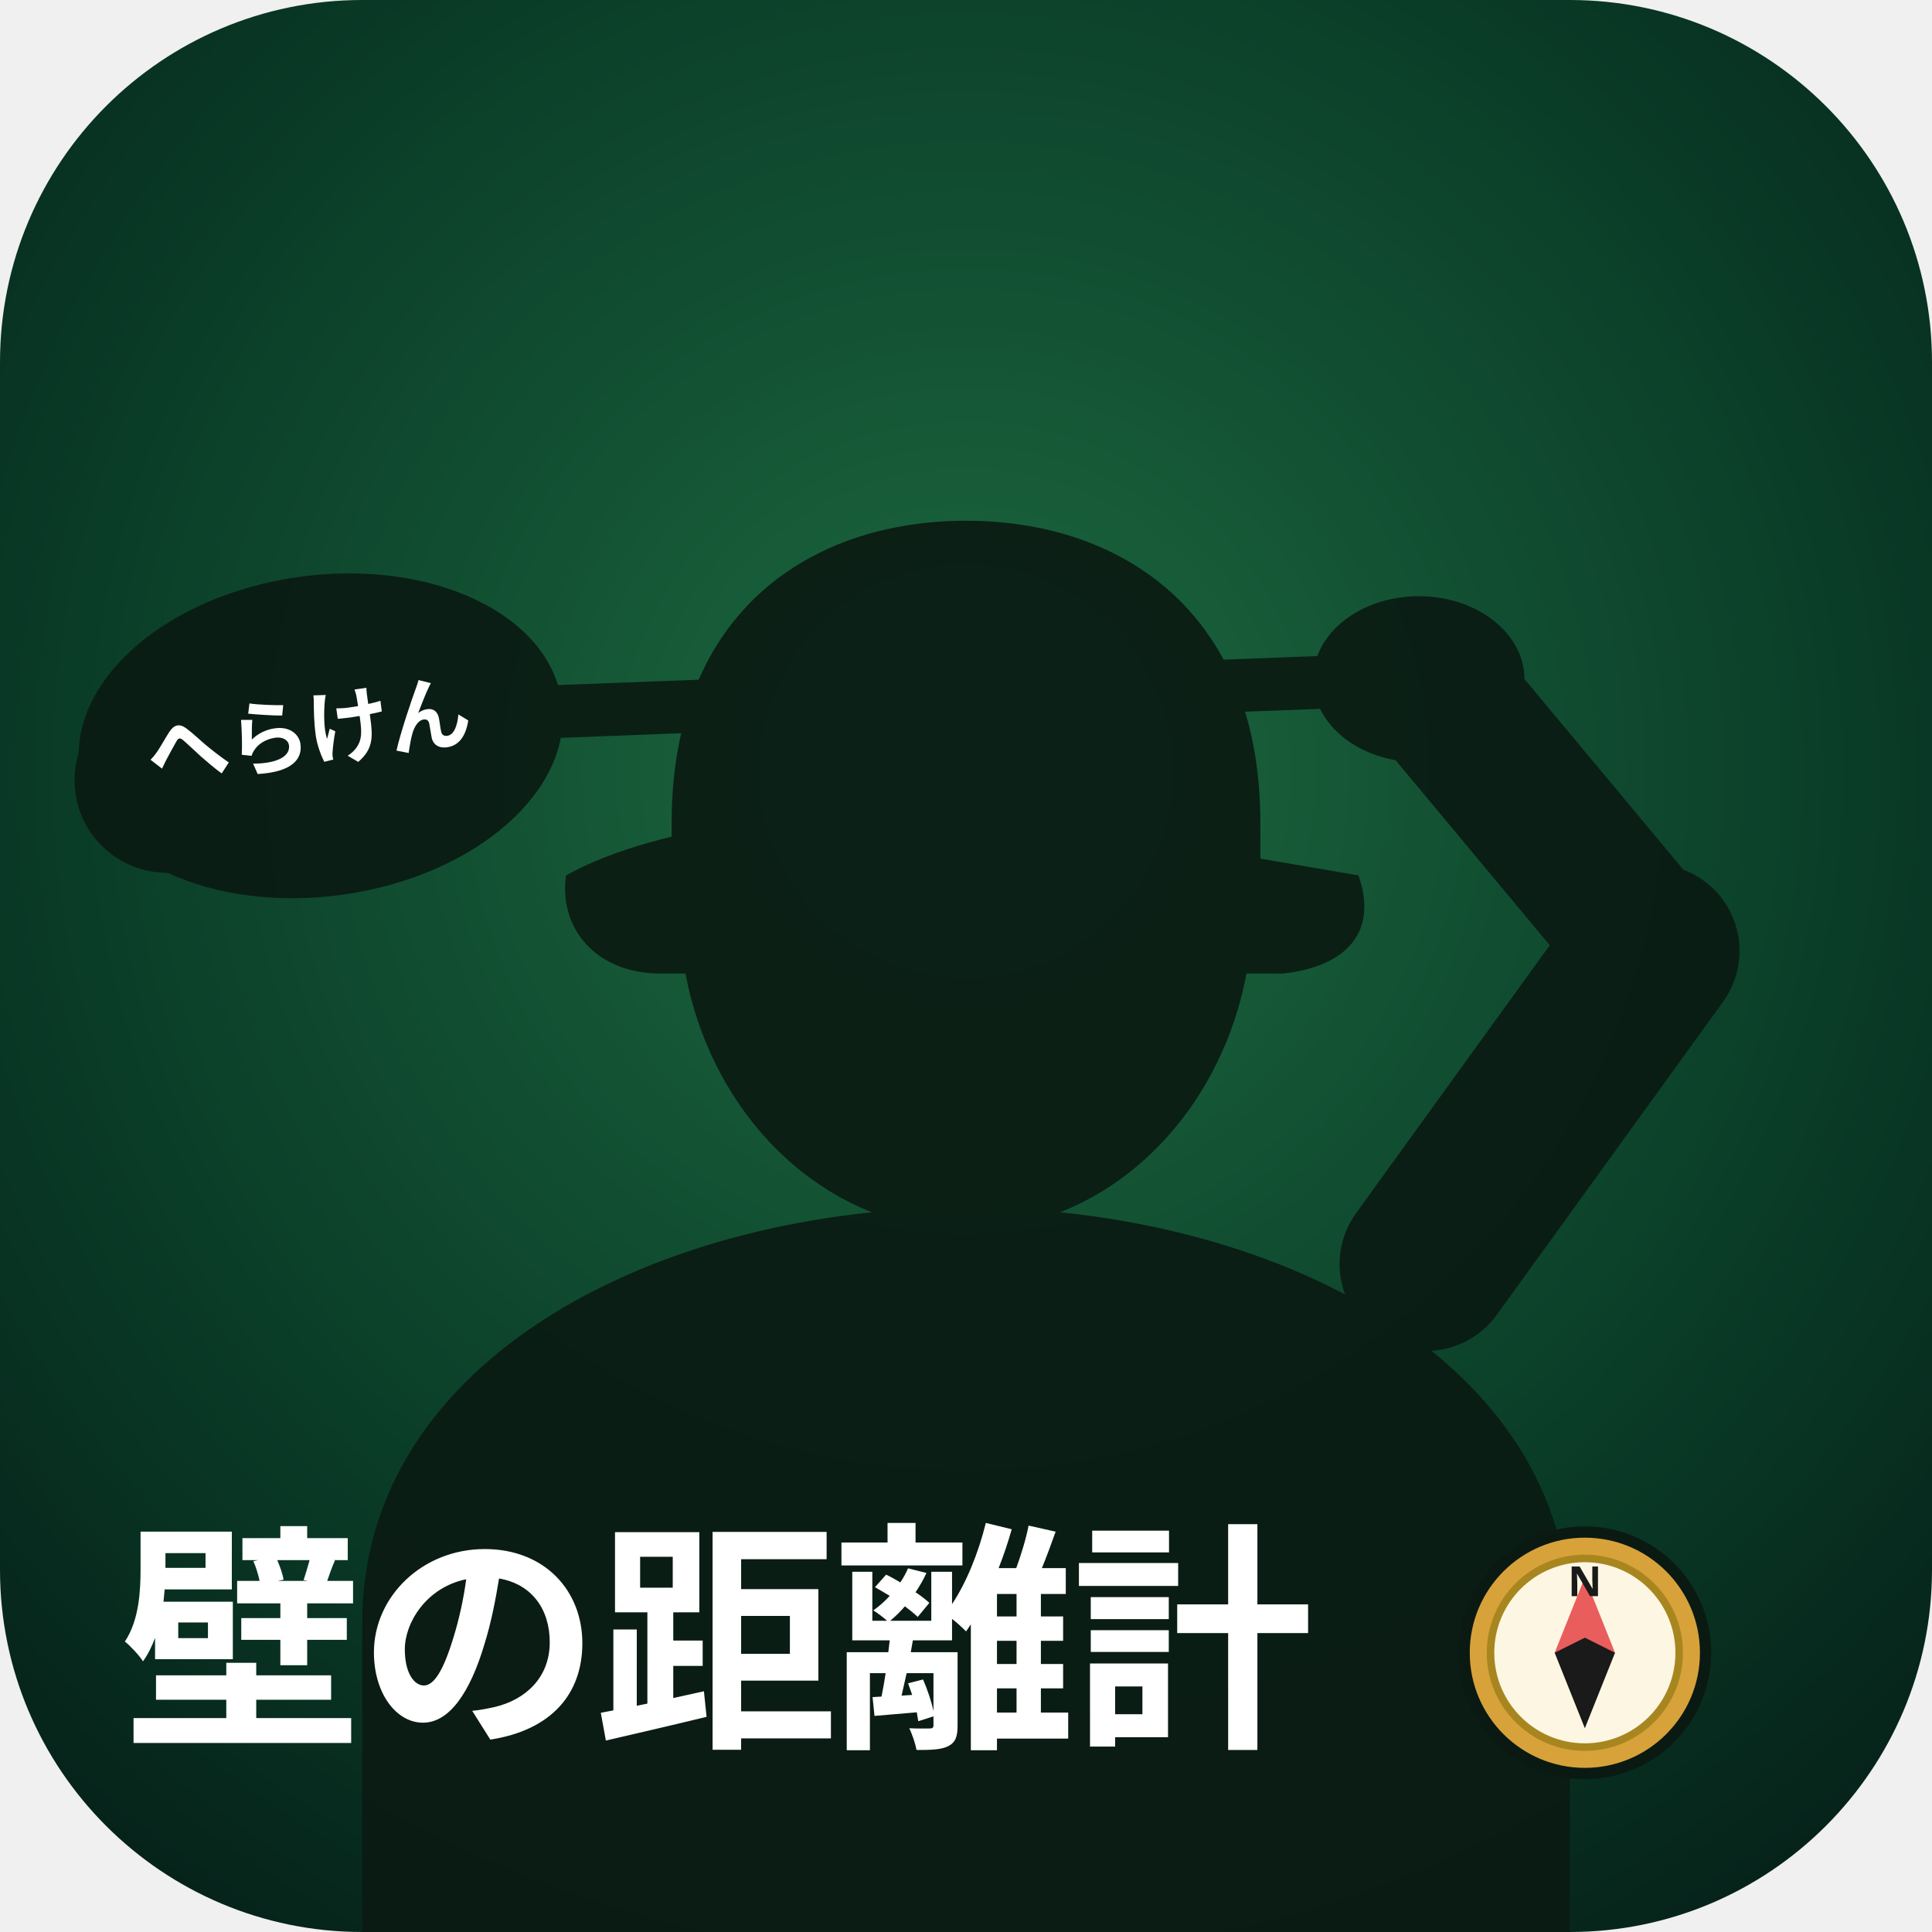
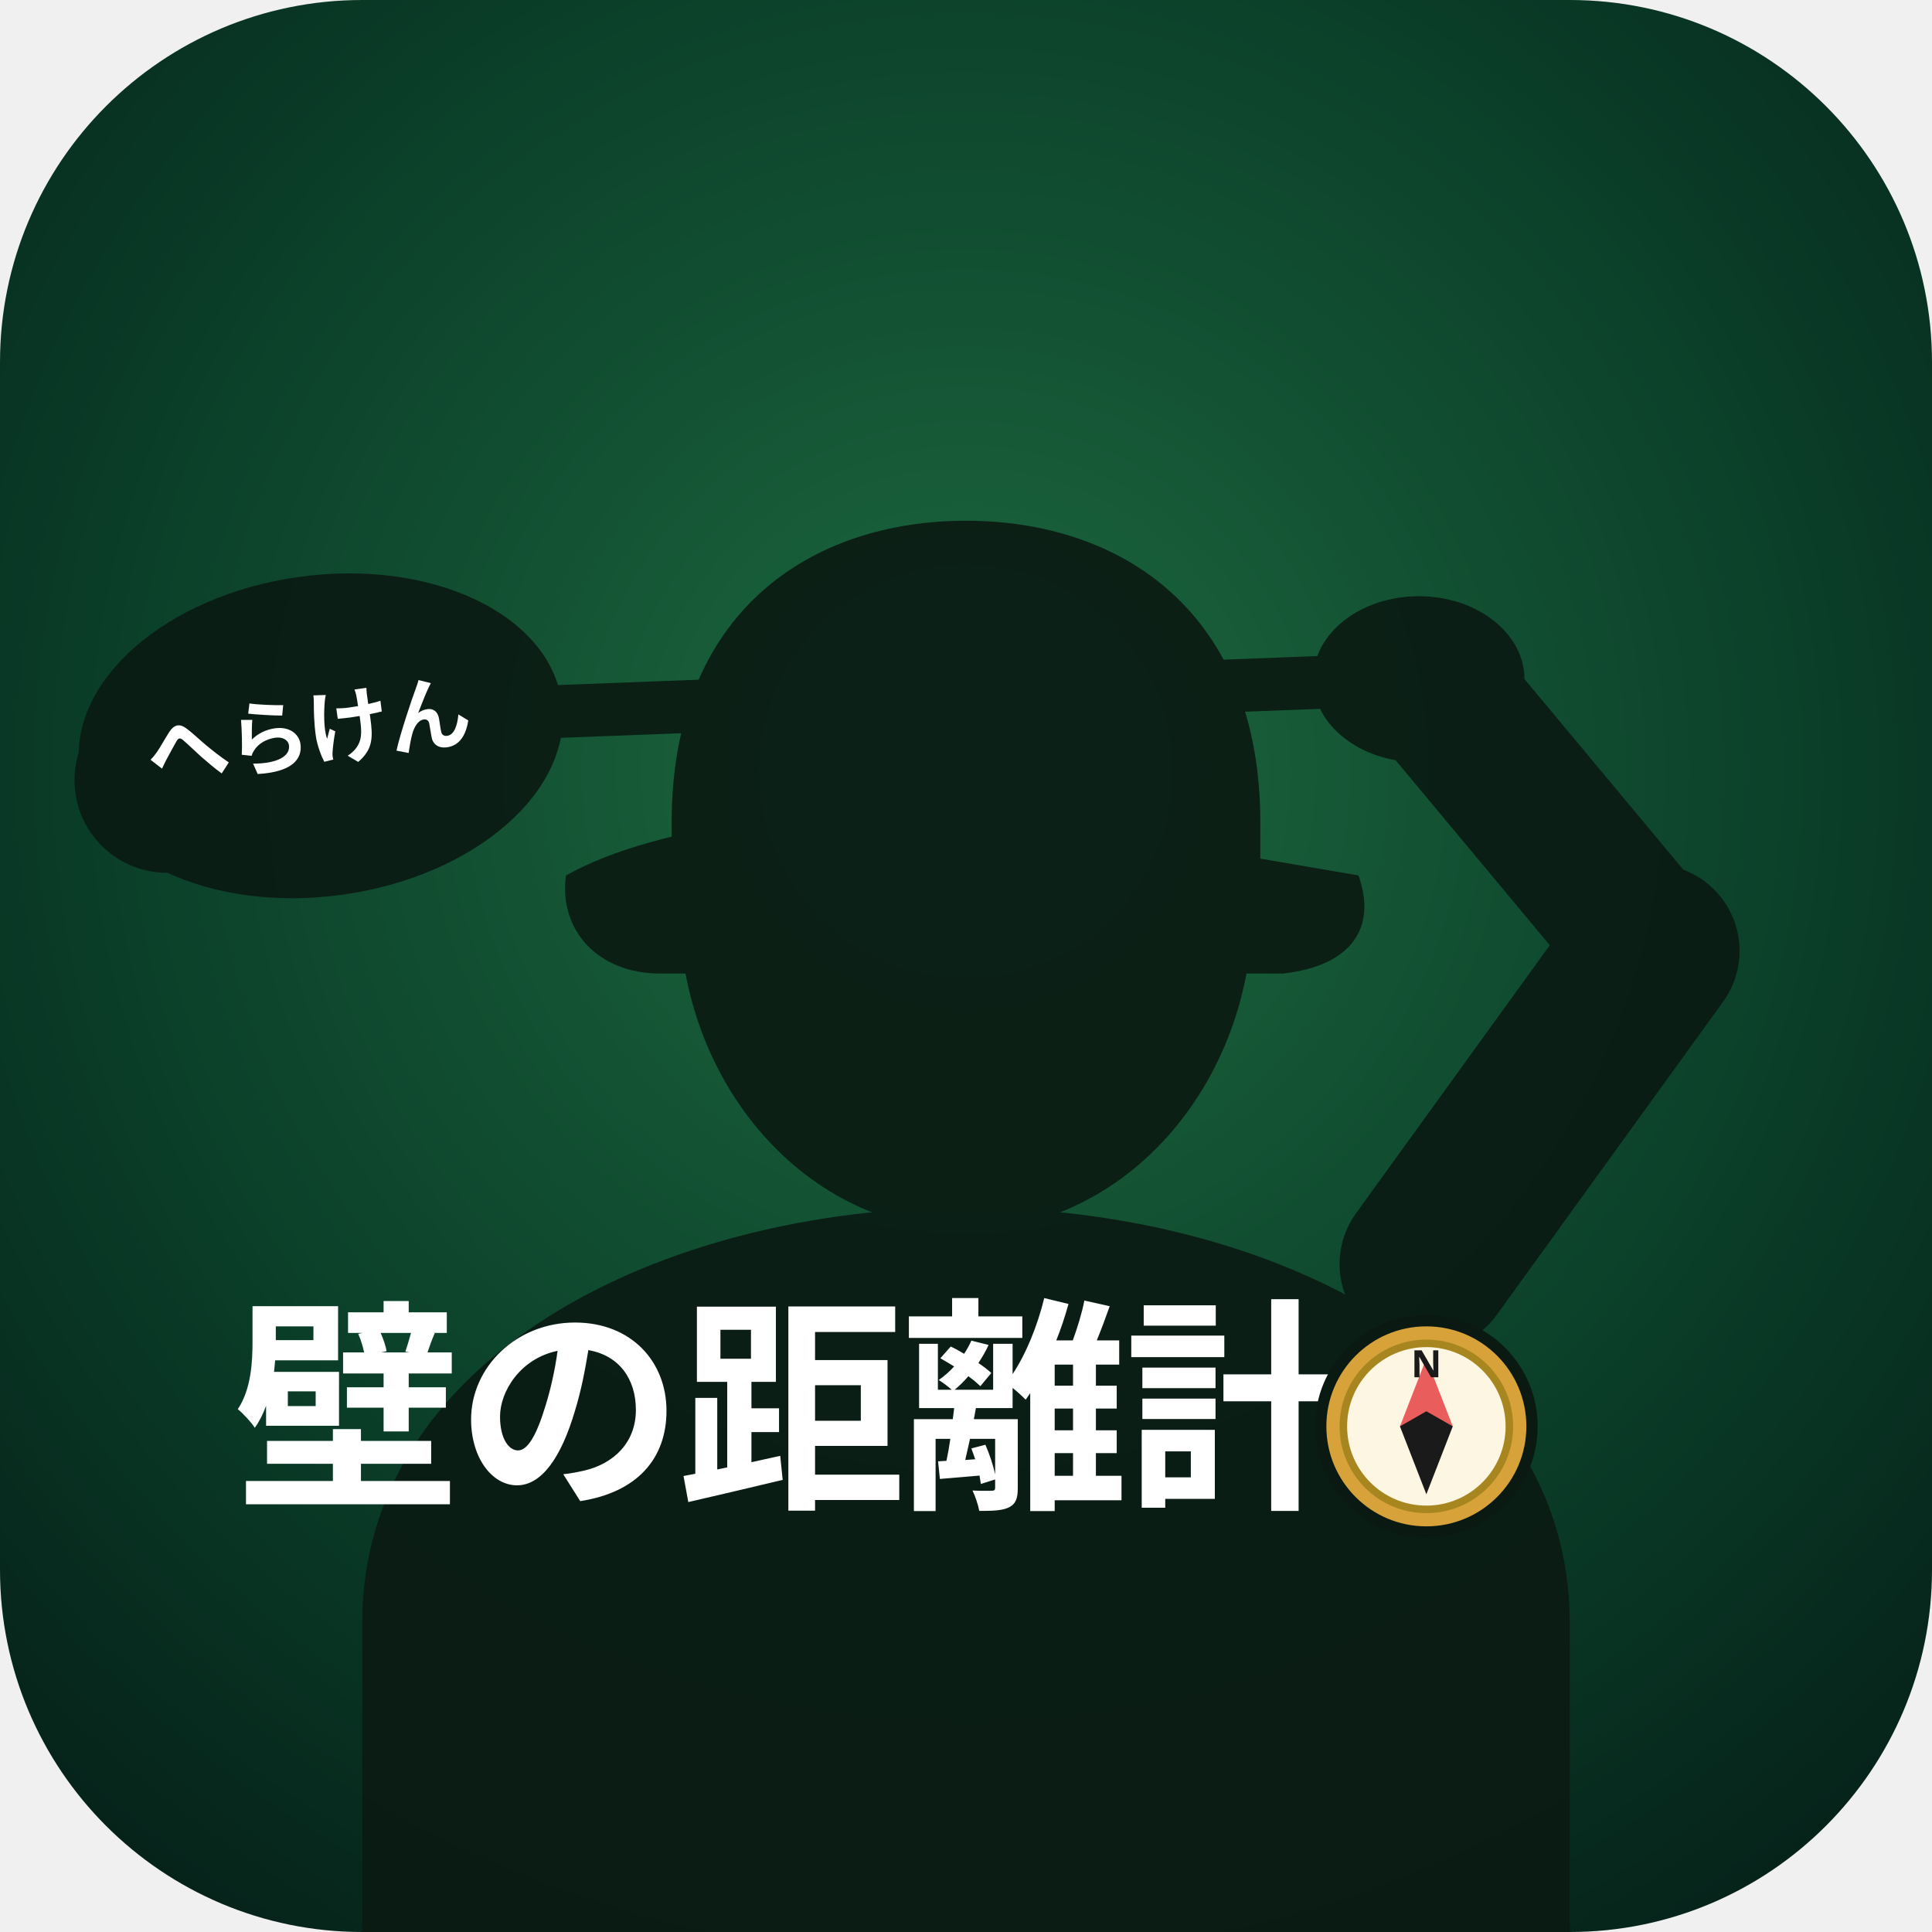
<svg xmlns="http://www.w3.org/2000/svg" width="512" height="512" viewBox="0 0 512 512">
  <defs>
    <radialGradient id="bg" cx="50%" cy="40%" r="70%">
      <stop offset="0%" stop-color="#1d6a40" />
      <stop offset="65%" stop-color="#0a3d28" />
      <stop offset="100%" stop-color="#06231a" />
    </radialGradient>
  </defs>
  <rect x="0" y="0" width="512" height="512" rx="96" ry="96" fill="url(#bg)" />
  <g fill="#0a1a12" stroke="#0a1a12" opacity="0.92">
    <line x1="372" y1="180" x2="110" y2="190" stroke-width="14" stroke-linecap="round" />
    <g transform="translate(85 195) rotate(-8)">
      <ellipse cx="0" cy="0" rx="64" ry="42" />
      <circle cx="-42" cy="6" r="24" />
    </g>
    <path d="M 96 512              L 96 430              C 96 360, 175 320, 256 320              C 337 320, 416 360, 416 430              L 416 512 Z" stroke="none" />
    <rect x="232" y="280" width="48" height="55" rx="8" stroke="none" />
    <ellipse cx="256" cy="240" rx="76" ry="86" stroke="none" />
    <path d="M 178 218              C 178 162, 215 138, 256 138              C 297 138, 334 162, 334 218              L 334 232              C 310 220, 280 214, 256 214              C 232 214, 202 220, 178 232 Z" stroke="none" />
    <path d="M 150 232              C 175 218, 220 214, 256 214              C 282 214, 305 218, 325 226              L 360 232              C 365 246, 358 256, 340 258              L 175 258              C 158 258, 148 246, 150 232 Z" stroke="none" />
    <line x1="378" y1="335" x2="438" y2="252" stroke-width="46" stroke-linecap="round" />
    <line x1="438" y1="252" x2="378" y2="180" stroke-width="40" stroke-linecap="round" />
    <ellipse cx="376" cy="180" rx="28" ry="22" stroke="none" />
  </g>
  <g transform="translate(82 196) rotate(-8)">
-     <text x="0" y="6" font-family="WenQuanYi Zen Hei, Unifont-JP, sans-serif" font-size="22" font-weight="700" fill="#ffffff" text-anchor="middle" letter-spacing="-0.5">へらけん</text>
+     <text x="0" y="6" font-family="Meiryo, メイリオ, 'Hiragino Sans', 'ヒラギノ角ゴシック', 'Noto Sans JP', IPAPGothic, IPAGothic, 'WenQuanYi Zen Hei', sans-serif" font-size="22" font-weight="700" fill="#ffffff" text-anchor="middle" letter-spacing="-0.5">へらけん</text>
  </g>
-   <g font-family="WenQuanYi Zen Hei, Unifont-JP, sans-serif" font-weight="900" fill="#ffffff" text-anchor="middle">
-     <text x="190" y="458" font-size="64" letter-spacing="-1">壁の距離計</text>
+   <g font-family="Meiryo, メイリオ, 'Hiragino Sans', 'ヒラギノ角ゴシック', 'Noto Sans JP', IPAPGothic, IPAGothic, 'WenQuanYi Zen Hei', sans-serif" font-weight="900" fill="#ffffff" text-anchor="middle">
+     <text x="210" y="395" font-size="60" letter-spacing="-1">壁の距離計</text>
  </g>
-   <g transform="translate(420 438)">
-     <circle cx="0" cy="0" r="32" fill="#d8a23a" stroke="#0a1a12" stroke-width="3" />
-     <circle cx="0" cy="0" r="25" fill="#fdf6e3" stroke="#a8861f" stroke-width="2" />
-     <path d="M 0 -20 L 8 0 L 0 4 L -8 0 Z" fill="#e95d5d" />
-     <path d="M 0 20 L 8 0 L 0 -4 L -8 0 Z" fill="#1a1a1a" />
+   <g transform="translate(378 378)">
+     <circle cx="0" cy="0" r="28" fill="#d8a23a" stroke="#0a1a12" stroke-width="3" />
+     <circle cx="0" cy="0" r="22" fill="#fdf6e3" stroke="#a8861f" stroke-width="2" />
+     <path d="M 0 -18 L 7 0 L 0 4 L -7 0 Z" fill="#e95d5d" />
+     <path d="M 0 18 L 7 0 L 0 -4 L -7 0 Z" fill="#1a1a1a" />
    <circle cx="0" cy="0" r="3" fill="#1a1a1a" />
-     <text x="0" y="-15" font-size="11" font-family="sans-serif" font-weight="900" fill="#1a1a1a" text-anchor="middle">N</text>
+     <text x="0" y="-13" font-size="10" font-family="sans-serif" font-weight="900" fill="#1a1a1a" text-anchor="middle">N</text>
  </g>
</svg>
